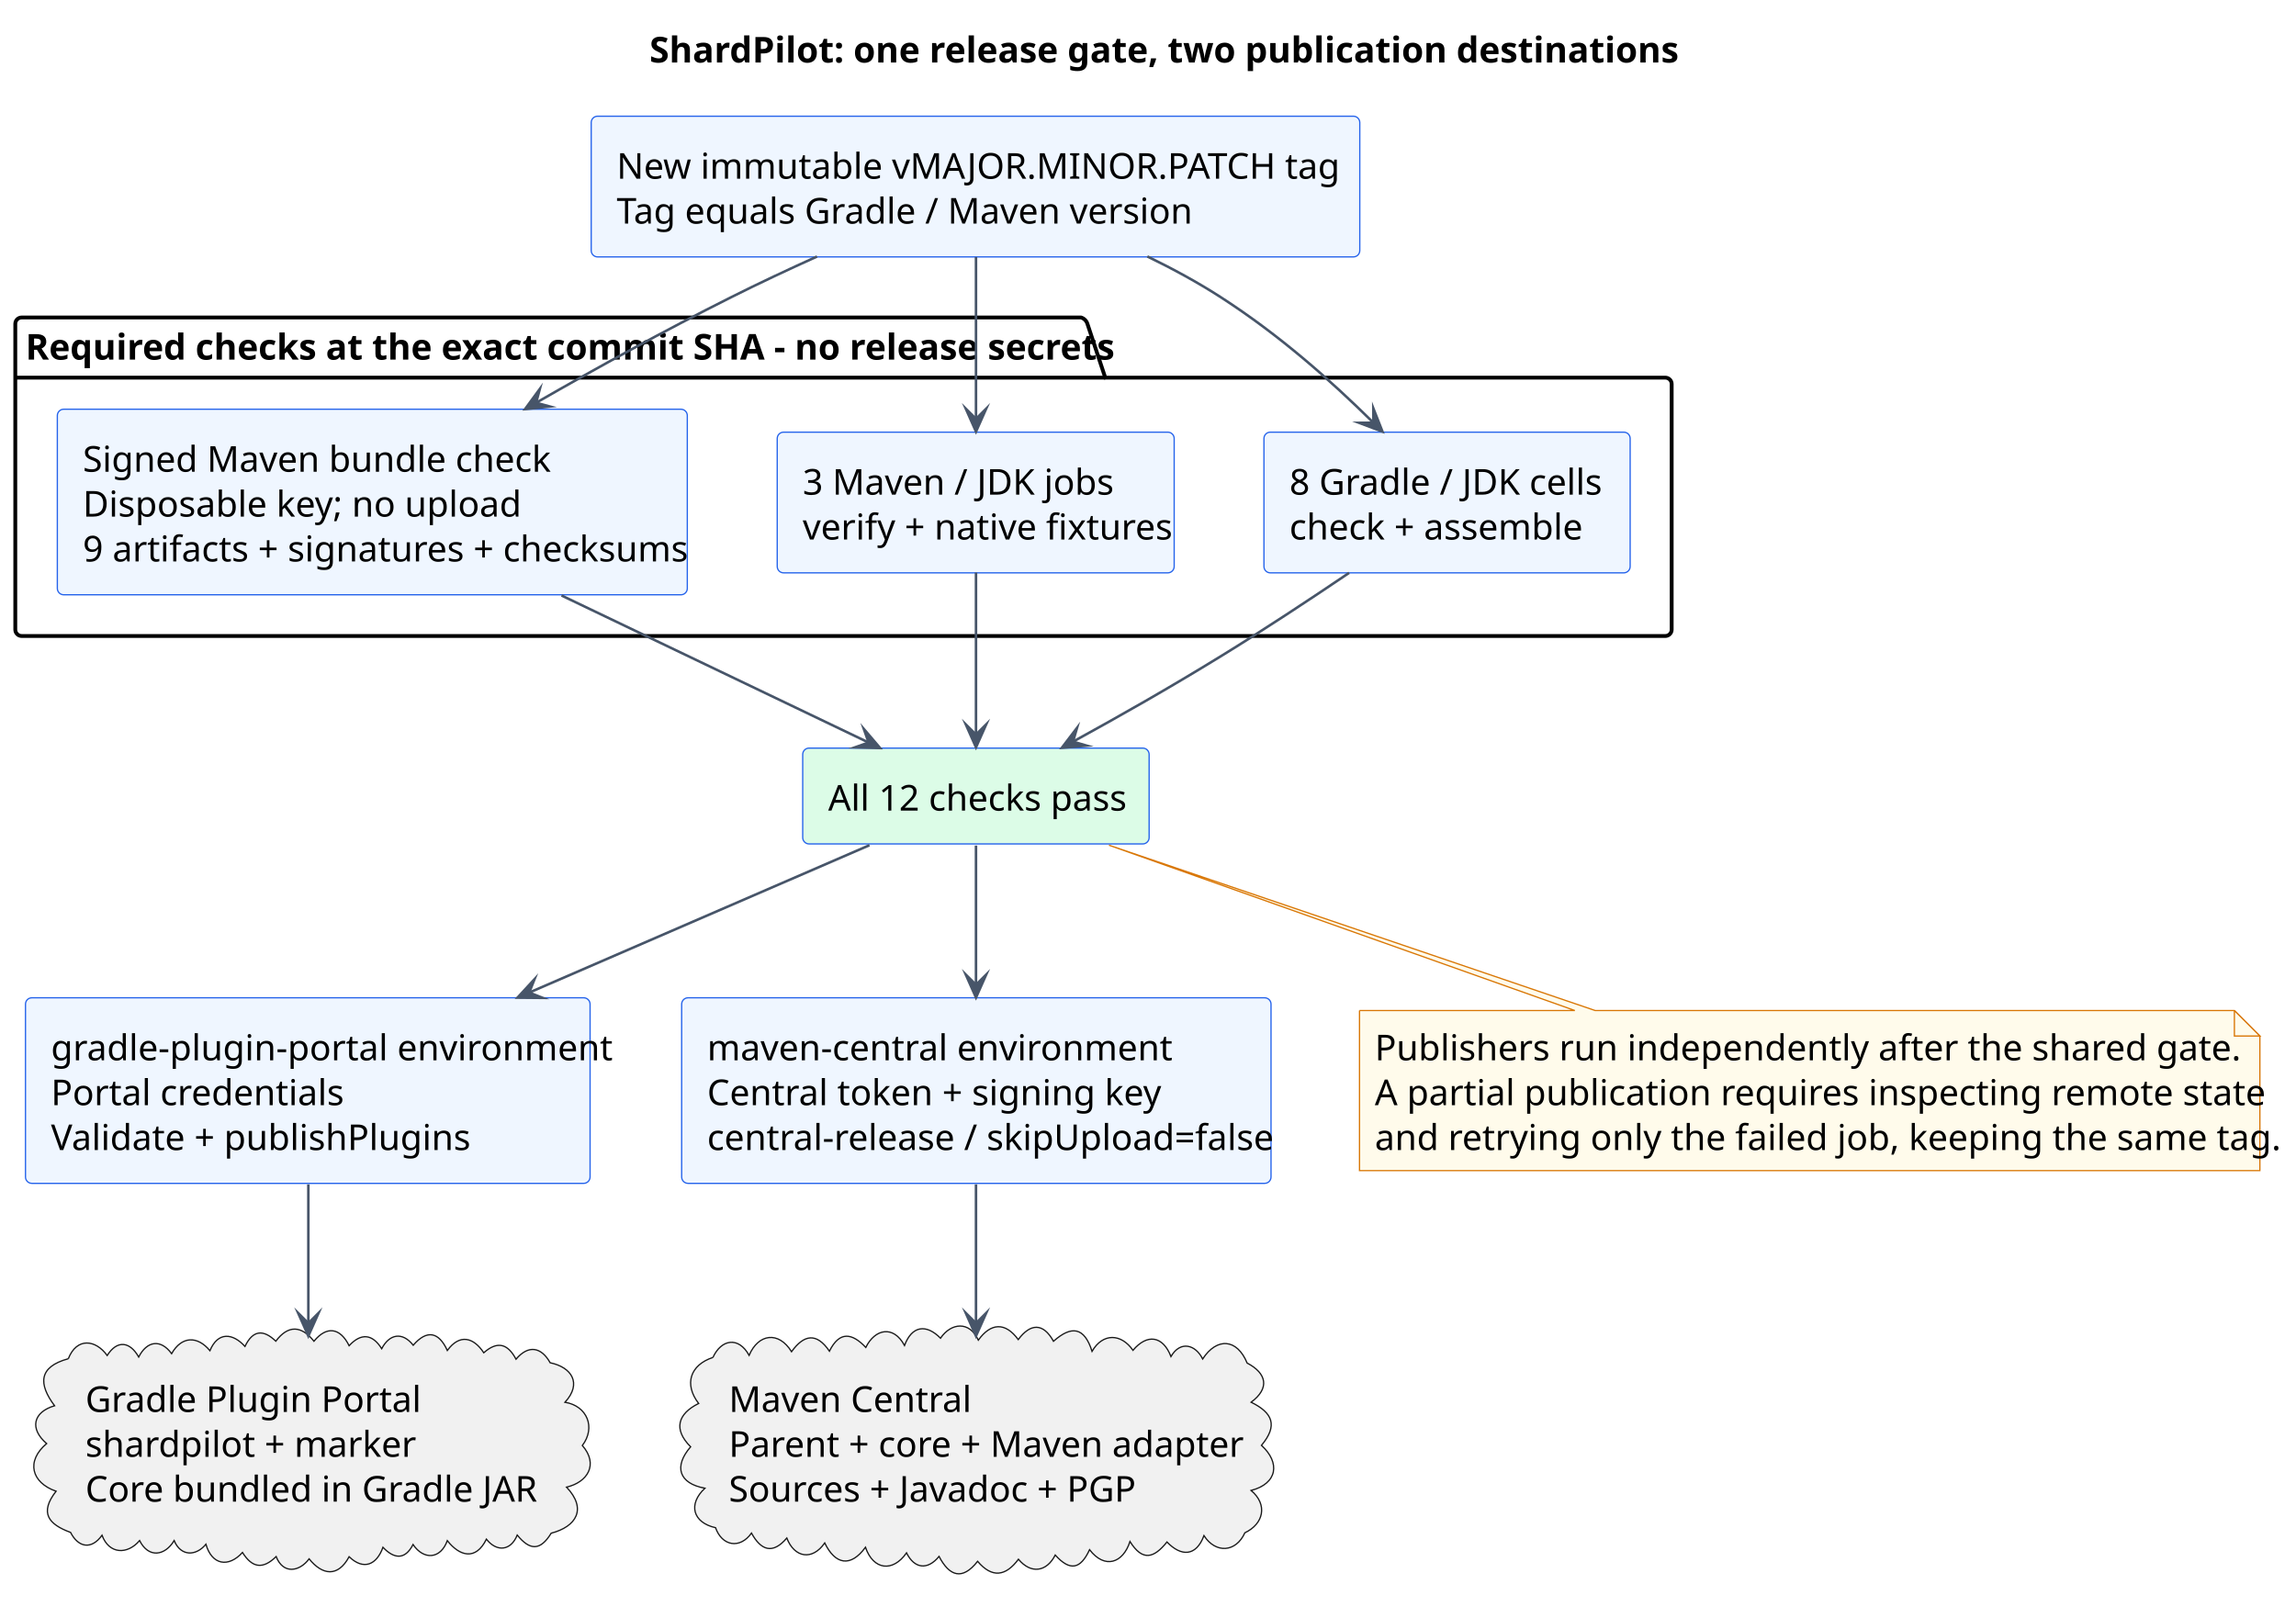
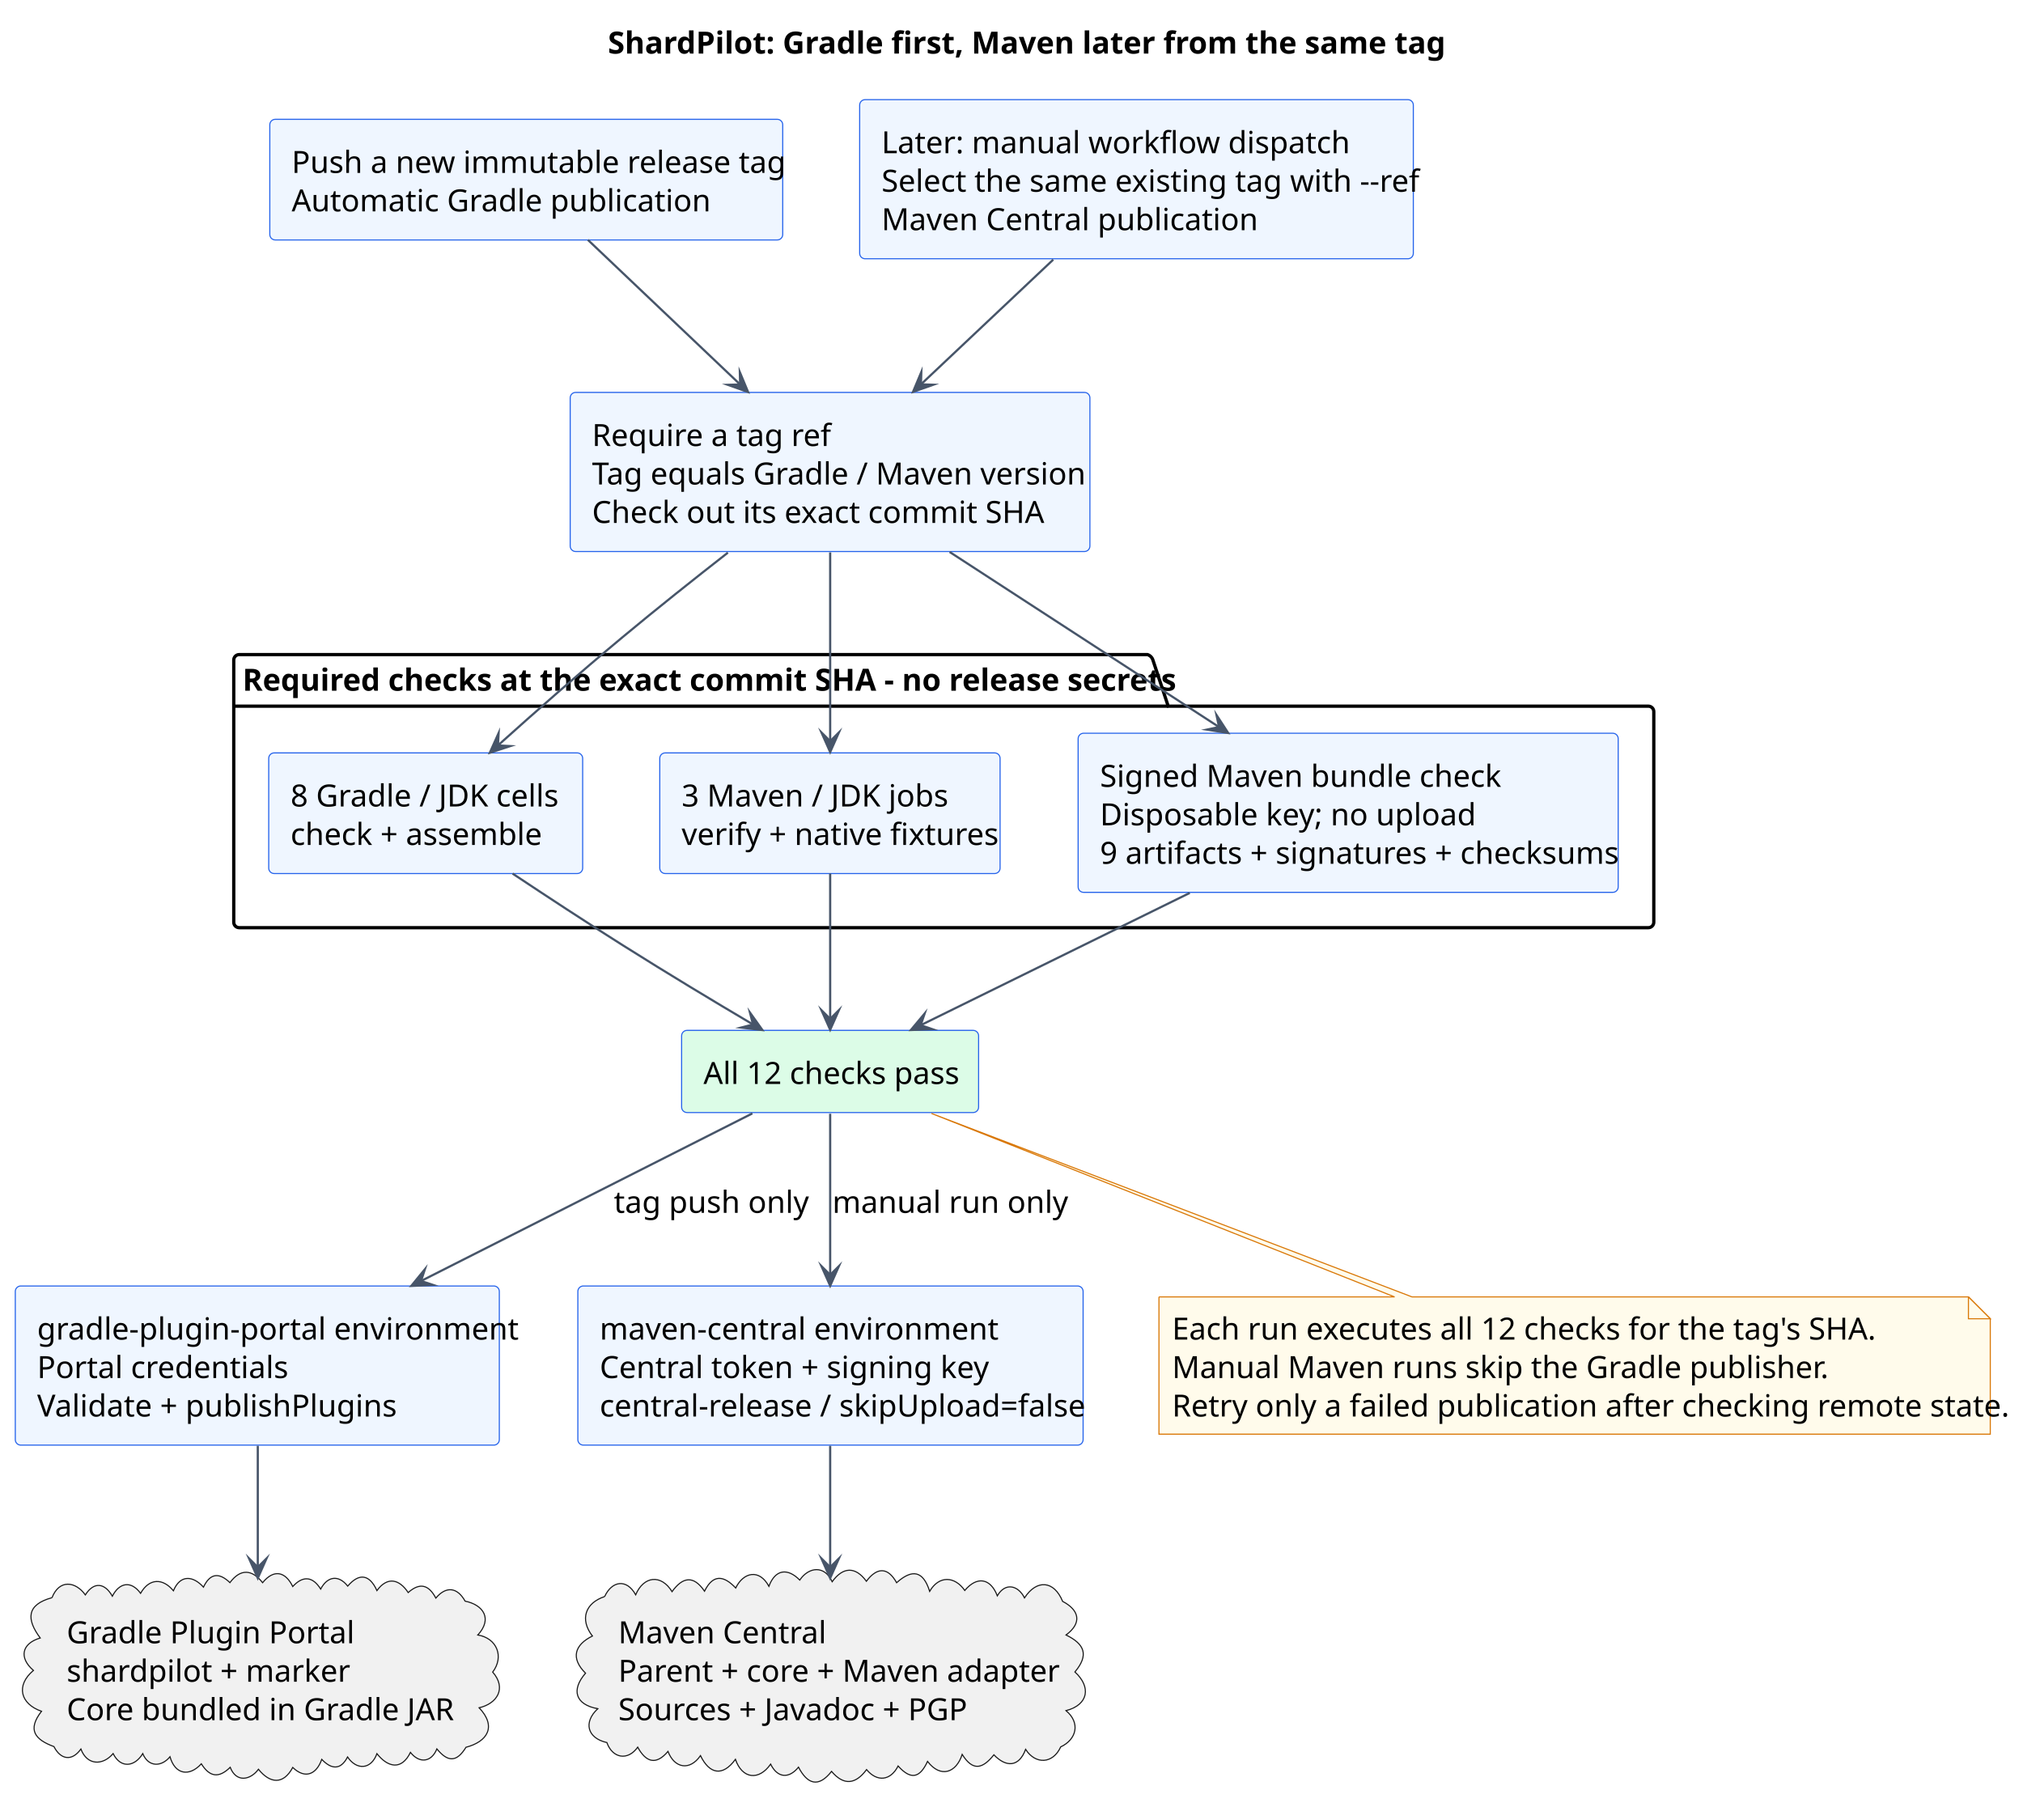
- <svg xmlns="http://www.w3.org/2000/svg" contentStyleType="text/css" height="635px" preserveAspectRatio="none" style="width:901px;height:635px;background:#FFFFFF;" version="1.1" viewBox="0 0 901 635" width="901px" zoomAndPan="magnify">
+ <svg xmlns="http://www.w3.org/2000/svg" contentStyleType="text/css" height="833px" preserveAspectRatio="none" style="width:926px;height:833px;background:#FFFFFF;" version="1.1" viewBox="0 0 926 833" width="926px" zoomAndPan="magnify">
  <defs />
  <g font-family="sans-serif">
    <g class="title">
-       <text fill="#000" font-size="14" font-weight="700" lengthAdjust="spacing" textLength="385.062" x="254.88" y="24.533">ShardPilot: one release gate, two publication destinations</text>
+       <text fill="#000" font-size="14" font-weight="700" lengthAdjust="spacing" textLength="362.537" x="278.243" y="24.533">ShardPilot: Gradle first, Maven later from the same tag</text>
    </g>
-     <g class="cluster" id="ent0002">
-       <path d="M8.5,124.609 L424.229,124.609 A3.75,3.75 0 0 1 426.729,127.109 L433.729,148.219 L653.5,148.219 A2.5,2.5 0 0 1 656,150.719 L656,247.109 A2.5,2.5 0 0 1 653.5,249.609 L8.5,249.609 A2.5,2.5 0 0 1 6,247.109 L6,127.109 A2.5,2.5 0 0 1 8.5,124.609" fill="none" style="stroke:#000;stroke-width:1.5;" />
-       <line style="stroke:#000;stroke-width:1.5;" x1="6" x2="433.729" y1="148.219" y2="148.219" />
-       <text fill="#000" font-size="14" font-weight="700" lengthAdjust="spacing" textLength="414.729" x="10" y="141.143">Required checks at the exact commit SHA - no release secrets</text>
+     <g class="cluster" id="ent0004">
+       <path d="M109.5,299.609 L525.229,299.609 A3.75,3.75 0 0 1 527.729,302.109 L534.729,323.219 L754.5,323.219 A2.5,2.5 0 0 1 757,325.719 L757,422.109 A2.5,2.5 0 0 1 754.5,424.609 L109.5,424.609 A2.5,2.5 0 0 1 107,422.109 L107,302.109 A2.5,2.5 0 0 1 109.5,299.609" fill="none" style="stroke:#000;stroke-width:1.5;" />
+       <line style="stroke:#000;stroke-width:1.5;" x1="107" x2="534.729" y1="323.219" y2="323.219" />
+       <text fill="#000" font-size="14" font-weight="700" lengthAdjust="spacing" textLength="414.729" x="111" y="316.143">Required checks at the exact commit SHA - no release secrets</text>
+     </g>
+     <g class="entity" id="ent0005">
+       <rect fill="#EFF6FF" height="55.219" rx="2.5" ry="2.5" style="stroke:#2563EB;stroke-width:0.5;" width="143.71" x="123" y="344.609" />
+       <text fill="#000" font-size="14" lengthAdjust="spacing" textLength="123.71" x="133" y="369.143">8 Gradle / JDK cells</text>
+       <text fill="#000" font-size="14" lengthAdjust="spacing" textLength="112.444" x="133" y="386.752">check + assemble</text>
+     </g>
+     <g class="entity" id="ent0006">
+       <rect fill="#EFF6FF" height="55.219" rx="2.5" ry="2.5" style="stroke:#2563EB;stroke-width:0.5;" width="155.775" x="302" y="344.609" />
+       <text fill="#000" font-size="14" lengthAdjust="spacing" textLength="121.386" x="312" y="369.143">3 Maven / JDK jobs</text>
+       <text fill="#000" font-size="14" lengthAdjust="spacing" textLength="135.775" x="312" y="386.752">verify + native fixtures</text>
+     </g>
+     <g class="entity" id="ent0007">
+       <rect fill="#EFF6FF" height="72.828" rx="2.5" ry="2.5" style="stroke:#2563EB;stroke-width:0.5;" width="247.213" x="493.5" y="335.609" />
+       <text fill="#000" font-size="14" lengthAdjust="spacing" textLength="175.896" x="503.5" y="360.143">Signed Maven bundle check</text>
+       <text fill="#000" font-size="14" lengthAdjust="spacing" textLength="164.22" x="503.5" y="377.752">Disposable key; no upload</text>
+       <text fill="#000" font-size="14" lengthAdjust="spacing" textLength="227.213" x="503.5" y="395.361">9 artifacts + signatures + checksums</text>
+     </g>
+     <g class="entity" id="ent0001">
+       <rect fill="#EFF6FF" height="55.219" rx="2.5" ry="2.5" style="stroke:#2563EB;stroke-width:0.5;" width="234.785" x="123.5" y="54.609" />
+       <text fill="#000" font-size="14" lengthAdjust="spacing" textLength="214.785" x="133.5" y="79.143">Push a new immutable release tag</text>
+       <text fill="#000" font-size="14" lengthAdjust="spacing" textLength="178.985" x="133.5" y="96.752">Automatic Gradle publication</text>
+     </g>
+     <g class="entity" id="ent0002">
+       <rect fill="#EFF6FF" height="72.828" rx="2.5" ry="2.5" style="stroke:#2563EB;stroke-width:0.5;" width="253.434" x="393.5" y="45.609" />
+       <text fill="#000" font-size="14" lengthAdjust="spacing" textLength="199.985" x="403.5" y="70.143">Later: manual workflow dispatch</text>
+       <text fill="#000" font-size="14" lengthAdjust="spacing" textLength="233.434" x="403.5" y="87.752">Select the same existing tag with --ref</text>
+       <text fill="#000" font-size="14" lengthAdjust="spacing" textLength="161.868" x="403.5" y="105.361">Maven Central publication</text>
    </g>
    <g class="entity" id="ent0003">
-       <rect fill="#EFF6FF" height="55.219" rx="2.5" ry="2.5" style="stroke:#2563EB;stroke-width:0.5;" width="143.71" x="496" y="169.609" />
-       <text fill="#000" font-size="14" lengthAdjust="spacing" textLength="123.71" x="506" y="194.143">8 Gradle / JDK cells</text>
-       <text fill="#000" font-size="14" lengthAdjust="spacing" textLength="112.444" x="506" y="211.752">check + assemble</text>
-     </g>
-     <g class="entity" id="ent0004">
-       <rect fill="#EFF6FF" height="55.219" rx="2.5" ry="2.5" style="stroke:#2563EB;stroke-width:0.5;" width="155.775" x="305" y="169.609" />
-       <text fill="#000" font-size="14" lengthAdjust="spacing" textLength="121.386" x="315" y="194.143">3 Maven / JDK jobs</text>
-       <text fill="#000" font-size="14" lengthAdjust="spacing" textLength="135.775" x="315" y="211.752">verify + native fixtures</text>
-     </g>
-     <g class="entity" id="ent0005">
-       <rect fill="#EFF6FF" height="72.828" rx="2.5" ry="2.5" style="stroke:#2563EB;stroke-width:0.5;" width="247.213" x="22.5" y="160.609" />
-       <text fill="#000" font-size="14" lengthAdjust="spacing" textLength="175.896" x="32.5" y="185.143">Signed Maven bundle check</text>
-       <text fill="#000" font-size="14" lengthAdjust="spacing" textLength="164.22" x="32.5" y="202.752">Disposable key; no upload</text>
-       <text fill="#000" font-size="14" lengthAdjust="spacing" textLength="227.213" x="32.5" y="220.361">9 artifacts + signatures + checksums</text>
-     </g>
-     <g class="entity" id="ent0001">
-       <rect fill="#EFF6FF" height="55.219" rx="2.5" ry="2.5" style="stroke:#2563EB;stroke-width:0.5;" width="301.606" x="232" y="45.609" />
-       <text fill="#000" font-size="14" lengthAdjust="spacing" textLength="281.606" x="242" y="70.143">New immutable vMAJOR.MINOR.PATCH tag</text>
-       <text fill="#000" font-size="14" lengthAdjust="spacing" textLength="217.889" x="242" y="87.752">Tag equals Gradle / Maven version</text>
-     </g>
-     <g class="entity" id="ent0006">
-       <rect fill="#DCFCE7" height="37.609" rx="2.5" ry="2.5" style="stroke:#2563EB;stroke-width:0.5;" width="135.944" x="315" y="293.609" />
-       <text fill="#000" font-size="14" lengthAdjust="spacing" textLength="115.944" x="325" y="318.143">All 12 checks pass</text>
-     </g>
-     <g class="entity" id="ent0007">
-       <rect fill="#EFF6FF" height="72.828" rx="2.5" ry="2.5" style="stroke:#2563EB;stroke-width:0.5;" width="221.558" x="10" y="391.609" />
-       <text fill="#000" font-size="14" lengthAdjust="spacing" textLength="201.558" x="20" y="416.143">gradle-plugin-portal environment</text>
-       <text fill="#000" font-size="14" lengthAdjust="spacing" textLength="108.165" x="20" y="433.752">Portal credentials</text>
-       <text fill="#000" font-size="14" lengthAdjust="spacing" textLength="156.83" x="20" y="451.361">Validate + publishPlugins</text>
+       <rect fill="#EFF6FF" height="72.828" rx="2.5" ry="2.5" style="stroke:#2563EB;stroke-width:0.5;" width="237.889" x="261" y="179.609" />
+       <text fill="#000" font-size="14" lengthAdjust="spacing" textLength="104.282" x="271" y="204.143">Require a tag ref</text>
+       <text fill="#000" font-size="14" lengthAdjust="spacing" textLength="217.889" x="271" y="221.752">Tag equals Gradle / Maven version</text>
+       <text fill="#000" font-size="14" lengthAdjust="spacing" textLength="199.951" x="271" y="239.361">Check out its exact commit SHA</text>
    </g>
    <g class="entity" id="ent0008">
-       <rect fill="#EFF6FF" height="72.828" rx="2.5" ry="2.5" style="stroke:#2563EB;stroke-width:0.5;" width="231.278" x="267.5" y="391.609" />
-       <text fill="#000" font-size="14" lengthAdjust="spacing" textLength="169.634" x="277.5" y="416.143">maven-central environment</text>
-       <text fill="#000" font-size="14" lengthAdjust="spacing" textLength="169.265" x="277.5" y="433.752">Central token + signing key</text>
-       <text fill="#000" font-size="14" lengthAdjust="spacing" textLength="211.278" x="277.5" y="451.361">central-release / skipUpload=false</text>
+       <rect fill="#DCFCE7" height="37.609" rx="2.5" ry="2.5" style="stroke:#2563EB;stroke-width:0.5;" width="135.944" x="312" y="471.609" />
+       <text fill="#000" font-size="14" lengthAdjust="spacing" textLength="115.944" x="322" y="496.143">All 12 checks pass</text>
    </g>
    <g class="entity" id="ent0009">
-       <path d="M26.807,533.267 C30.125,524.817 37.513,525.691 42.061,531.994 C46.057,525.715 51.022,526.565 54.426,532.589 C57.603,526.386 62.928,525.281 67.349,531.271 C71.278,524.364 77.445,524.174 82.377,530.096 C85.57,522.503 91.397,523.233 96.13,528.441 C99.189,522.043 103.273,521.597 108.234,526.383 C113.116,519.875 118.333,520.237 123.2,526.401 C128.32,520.149 133.561,521.194 137.001,528.157 C141.68,523.101 146.105,523.466 149.786,529.326 C152.83,523.53 157.889,522.57 162.159,527.971 C167.562,521.7 172.211,522.742 175.537,530.021 C180.386,523.409 185.793,524.817 189.841,530.921 C195.251,526.15 199.258,527.384 202.499,533.453 C207.29,527.783 212.356,528.539 215.897,534.851 C224.289,536.568 228.528,542.927 221.717,550.351 C230.438,551.782 233.874,560.246 228.525,567.321 C235.019,574.788 230.523,581.772 222.324,583.665 C230.443,592.247 226.165,599.161 216.297,601.747 C212.019,608.705 207.978,608.6 202.975,602.486 C200.438,608.746 194.919,609.195 190.877,604.088 C186.669,612.678 180.303,610.72 175.539,604.67 C172.867,611.985 166.285,612.372 162.09,606.188 C158.843,612.478 154.523,611.742 150.283,607.277 C147.893,613.991 142.82,616.561 137.002,610.98 C132.588,619.154 126.489,618.241 121.305,611.807 C117.637,616.765 111.197,618.093 108.362,610.919 C103.137,616.025 99.014,615.412 95.154,609.311 C89.628,615.364 83.138,614.233 80.805,606.085 C76.913,610.801 70.962,610.933 68.341,604.646 C64.76,610.592 58.354,611.712 54.779,604.638 C50.089,610.169 42.872,610.143 40.03,602.558 C35.902,608.329 30.749,607.418 27.692,601.435 C19.074,598.257 15.349,593.827 21.999,585.272 C12.314,581.897 10.105,573.475 18.3,566.564 C11.609,560.82 12.841,554.266 21.41,551.718 C15.073,543.221 15.031,536.466 26.807,533.267" fill="#F1F1F1" style="stroke:#181818;stroke-width:0.5;" />
-       <text fill="#000" font-size="14" lengthAdjust="spacing" textLength="125.289" x="33.5" y="554.143">Gradle Plugin Portal</text>
-       <text fill="#000" font-size="14" lengthAdjust="spacing" textLength="120.217" x="33.5" y="571.752">shardpilot + marker</text>
-       <text fill="#000" font-size="14" lengthAdjust="spacing" textLength="175.096" x="33.5" y="589.361">Core bundled in Gradle JAR</text>
+       <rect fill="#EFF6FF" height="72.828" rx="2.5" ry="2.5" style="stroke:#2563EB;stroke-width:0.5;" width="221.558" x="7" y="588.609" />
+       <text fill="#000" font-size="14" lengthAdjust="spacing" textLength="201.558" x="17" y="613.143">gradle-plugin-portal environment</text>
+       <text fill="#000" font-size="14" lengthAdjust="spacing" textLength="108.165" x="17" y="630.752">Portal credentials</text>
+       <text fill="#000" font-size="14" lengthAdjust="spacing" textLength="156.83" x="17" y="648.361">Validate + publishPlugins</text>
    </g>
    <g class="entity" id="ent0010">
-       <path d="M279.77,532.757 C283.061,525.587 289.825,524.413 293.966,531.935 C297.607,523.419 305.542,522.308 310.62,530.502 C315.485,523.765 320.42,522.873 325.482,530.295 C329.471,522.301 334.363,523.139 339.756,528.831 C343.336,521.545 350.592,519.964 354.951,528.06 C357.851,520.306 363.455,519.507 369.073,525.207 C373.216,519.111 380.467,518.331 383.917,525.958 C388.831,519.162 394.485,518.806 399.582,525.749 C404.328,519.399 409.325,519.028 413.413,526.412 C420.544,520.065 425.542,520.862 428.543,530.357 C432.813,523.041 439.995,523.346 444.608,529.962 C450.182,523.336 456.358,524.256 459.508,532.407 C463.227,526.039 469.147,527.713 471.948,533.357 C477.575,524.769 485.45,525.354 489.404,534.963 C497.04,538.951 498.423,544.815 490.971,550.341 C499.491,554.522 501.525,559.492 495.025,567.27 C502.493,574.068 501.338,582.268 490.965,584.976 C497.592,590.512 495.878,598.107 488.516,601.579 C484.993,609.358 477.022,609.782 472.463,602.7 C469.349,611.006 463.463,610.937 457.94,605.19 C452.812,611.568 448.385,612.912 443.429,605.016 C440.696,613.47 433.583,615.998 427.568,608.224 C423.977,615.952 419.89,616.732 414.102,610.316 C410.665,617.044 404.53,617.806 399.66,611.962 C394.659,618.678 389.323,619.471 383.634,612.784 C377.601,620.445 372.57,618.611 368.5,610.857 C364.09,616.275 358.87,615.809 355.745,609.463 C350.367,617.164 342.738,616.263 339.628,607.273 C333.761,615.305 327.751,614.056 323.638,605.575 C318.726,612.642 311.758,611.391 308.758,603.653 C303.177,610.202 298.609,608.47 294.903,601.702 C290.33,608.111 283.334,606.774 280.796,599.591 C271.82,597.572 269.923,590.347 276.614,584.099 C266.362,582.218 264.321,575.543 271.019,567.832 C264.125,560.976 265.965,554.888 274.165,550.825 C268.337,543.271 270.81,535.723 279.77,532.757" fill="#F1F1F1" style="stroke:#181818;stroke-width:0.5;" />
-       <text fill="#000" font-size="14" lengthAdjust="spacing" textLength="91.041" x="286" y="554.143">Maven Central</text>
-       <text fill="#000" font-size="14" lengthAdjust="spacing" textLength="193.785" x="286" y="571.752">Parent + core + Maven adapter</text>
-       <text fill="#000" font-size="14" lengthAdjust="spacing" textLength="164.979" x="286" y="589.361">Sources + Javadoc + PGP</text>
+       <rect fill="#EFF6FF" height="72.828" rx="2.5" ry="2.5" style="stroke:#2563EB;stroke-width:0.5;" width="231.278" x="264.5" y="588.609" />
+       <text fill="#000" font-size="14" lengthAdjust="spacing" textLength="169.634" x="274.5" y="613.143">maven-central environment</text>
+       <text fill="#000" font-size="14" lengthAdjust="spacing" textLength="169.265" x="274.5" y="630.752">Central token + signing key</text>
+       <text fill="#000" font-size="14" lengthAdjust="spacing" textLength="211.278" x="274.5" y="648.361">central-release / skipUpload=false</text>
    </g>
-     <g class="entity" id="ent0022">
-       <path d="M533.5,396.609 L533.5,459.438 A0,0 0 0 0 533.5,459.438 L886.822,459.438 A0,0 0 0 0 886.822,459.438 L886.822,406.609 L876.822,396.609 L625.99,396.609 L435.18,331.719 L617.99,396.609 L533.5,396.609 A0,0 0 0 0 533.5,396.609" fill="#FFFBEB" style="stroke:#D97706;stroke-width:0.5;" />
-       <path d="M876.822,396.609 L876.822,406.609 L886.822,406.609 L876.822,396.609" fill="#FFFBEB" style="stroke:#D97706;stroke-width:0.5;" />
-       <text fill="#000" font-size="14" lengthAdjust="spacing" textLength="317.543" x="539.5" y="416.143">Publishers run independently after the shared gate.</text>
-       <text fill="#000" font-size="14" lengthAdjust="spacing" textLength="325.288" x="539.5" y="433.752">A partial publication requires inspecting remote state</text>
-       <text fill="#000" font-size="14" lengthAdjust="spacing" textLength="332.322" x="539.5" y="451.361">and retrying only the failed job, keeping the same tag.</text>
+     <g class="entity" id="ent0011">
+       <path d="M23.807,731.267 C27.125,722.817 34.513,723.691 39.061,729.994 C43.057,723.715 48.022,724.565 51.426,730.589 C54.603,724.386 59.928,723.281 64.349,729.271 C68.278,722.364 74.445,722.174 79.377,728.096 C82.57,720.503 88.397,721.233 93.13,726.441 C96.189,720.043 100.273,719.597 105.234,724.383 C110.116,717.875 115.333,718.237 120.2,724.401 C125.32,718.149 130.561,719.194 134.001,726.157 C138.68,721.101 143.105,721.466 146.786,727.326 C149.83,721.53 154.889,720.57 159.159,725.971 C164.562,719.7 169.211,720.742 172.537,728.021 C177.386,721.409 182.793,722.817 186.841,728.921 C192.251,724.15 196.258,725.384 199.499,731.453 C204.29,725.783 209.356,726.539 212.897,732.851 C221.289,734.568 225.528,740.927 218.717,748.351 C227.438,749.782 230.874,758.246 225.525,765.321 C232.019,772.788 227.523,779.772 219.324,781.665 C227.443,790.247 223.165,797.161 213.297,799.747 C209.019,806.705 204.978,806.6 199.975,800.486 C197.438,806.746 191.919,807.195 187.877,802.088 C183.669,810.678 177.303,808.72 172.539,802.67 C169.867,809.985 163.285,810.372 159.09,804.188 C155.843,810.478 151.523,809.742 147.283,805.277 C144.893,811.991 139.82,814.561 134.002,808.98 C129.588,817.154 123.489,816.241 118.305,809.807 C114.637,814.765 108.197,816.093 105.362,808.919 C100.137,814.025 96.014,813.412 92.154,807.311 C86.628,813.364 80.138,812.233 77.805,804.085 C73.913,808.801 67.962,808.933 65.341,802.646 C61.76,808.592 55.354,809.712 51.779,802.638 C47.089,808.169 39.872,808.143 37.03,800.558 C32.902,806.329 27.749,805.418 24.692,799.435 C16.074,796.257 12.349,791.827 18.999,783.272 C9.314,779.897 7.105,771.475 15.3,764.564 C8.609,758.82 9.841,752.266 18.41,749.718 C12.073,741.221 12.031,734.466 23.807,731.267" fill="#F1F1F1" style="stroke:#181818;stroke-width:0.5;" />
+       <text fill="#000" font-size="14" lengthAdjust="spacing" textLength="125.289" x="30.5" y="752.143">Gradle Plugin Portal</text>
+       <text fill="#000" font-size="14" lengthAdjust="spacing" textLength="120.217" x="30.5" y="769.752">shardpilot + marker</text>
+       <text fill="#000" font-size="14" lengthAdjust="spacing" textLength="175.096" x="30.5" y="787.361">Core bundled in Gradle JAR</text>
    </g>
-     <g class="link" id="lnk11">
-       <path d="M450.25,100.649 C460.16,105.469 470.04,110.829 479,116.609 C502.33,131.659 522.06,149.228 538.96,165.898" fill="none" id="tag-to-gradleChecks" style="stroke:#475569;stroke-width:1;" />
-       <polygon fill="#475569" points="542.52,169.409,538.922,160.241,538.96,165.898,533.304,165.937,542.52,169.409" style="stroke:#475569;stroke-width:1;stroke-linejoin:miter;stroke-miterlimit:10;" />
+     <g class="entity" id="ent0012">
+       <path d="M276.77,730.757 C280.061,723.587 286.825,722.413 290.966,729.935 C294.607,721.419 302.542,720.308 307.62,728.502 C312.485,721.765 317.42,720.873 322.482,728.295 C326.471,720.301 331.363,721.139 336.756,726.831 C340.336,719.545 347.592,717.964 351.951,726.06 C354.851,718.306 360.455,717.507 366.073,723.207 C370.216,717.111 377.467,716.331 380.917,723.958 C385.831,717.162 391.485,716.806 396.582,723.749 C401.328,717.399 406.325,717.028 410.413,724.412 C417.544,718.065 422.542,718.862 425.543,728.357 C429.813,721.041 436.995,721.346 441.608,727.962 C447.182,721.336 453.358,722.256 456.508,730.407 C460.227,724.039 466.147,725.713 468.948,731.357 C474.575,722.769 482.45,723.354 486.404,732.963 C494.04,736.951 495.423,742.815 487.971,748.341 C496.491,752.522 498.525,757.492 492.025,765.27 C499.493,772.068 498.338,780.268 487.965,782.976 C494.592,788.512 492.878,796.107 485.516,799.579 C481.993,807.358 474.022,807.782 469.463,800.7 C466.349,809.006 460.463,808.937 454.94,803.19 C449.812,809.568 445.385,810.912 440.429,803.016 C437.696,811.47 430.583,813.998 424.568,806.224 C420.977,813.952 416.89,814.732 411.102,808.316 C407.665,815.044 401.53,815.806 396.66,809.962 C391.659,816.678 386.323,817.471 380.634,810.784 C374.601,818.445 369.57,816.611 365.5,808.857 C361.09,814.275 355.87,813.809 352.745,807.463 C347.367,815.164 339.738,814.263 336.628,805.273 C330.761,813.305 324.751,812.056 320.638,803.575 C315.726,810.642 308.758,809.391 305.758,801.653 C300.177,808.202 295.609,806.47 291.903,799.702 C287.33,806.111 280.334,804.774 277.796,797.591 C268.82,795.572 266.923,788.347 273.614,782.099 C263.362,780.218 261.321,773.543 268.019,765.832 C261.125,758.976 262.965,752.888 271.165,748.825 C265.337,741.271 267.81,733.723 276.77,730.757" fill="#F1F1F1" style="stroke:#181818;stroke-width:0.5;" />
+       <text fill="#000" font-size="14" lengthAdjust="spacing" textLength="91.041" x="283" y="752.143">Maven Central</text>
+       <text fill="#000" font-size="14" lengthAdjust="spacing" textLength="193.785" x="283" y="769.752">Parent + core + Maven adapter</text>
+       <text fill="#000" font-size="14" lengthAdjust="spacing" textLength="164.979" x="283" y="787.361">Sources + Javadoc + PGP</text>
    </g>
-     <g class="link" id="lnk12">
-       <path d="M383,100.879 C383,121.219 383,144.069 383,164.399" fill="none" id="tag-to-mavenChecks" style="stroke:#475569;stroke-width:1;" />
-       <polygon fill="#475569" points="383,169.399,387,160.399,383,164.399,379,160.399,383,169.399" style="stroke:#475569;stroke-width:1;stroke-linejoin:miter;stroke-miterlimit:10;" />
+     <g class="entity" id="ent0026">
+       <path d="M530.5,593.609 L530.5,656.438 A0,0 0 0 0 530.5,656.438 L911.022,656.438 A0,0 0 0 0 911.022,656.438 L911.022,603.609 L901.022,593.609 L646.36,593.609 L426.34,509.619 L638.36,593.609 L530.5,593.609 A0,0 0 0 0 530.5,593.609" fill="#FFFBEB" style="stroke:#D97706;stroke-width:0.5;" />
+       <path d="M901.022,593.609 L901.022,603.609 L911.022,603.609 L901.022,593.609" fill="#FFFBEB" style="stroke:#D97706;stroke-width:0.5;" />
+       <text fill="#000" font-size="14" lengthAdjust="spacing" textLength="313.947" x="536.5" y="613.143">Each run executes all 12 checks for the tag's SHA.</text>
+       <text fill="#000" font-size="14" lengthAdjust="spacing" textLength="285.592" x="536.5" y="630.752">Manual Maven runs skip the Gradle publisher.</text>
+       <text fill="#000" font-size="14" lengthAdjust="spacing" textLength="359.522" x="536.5" y="648.361">Retry only a failed publication after checking remote state.</text>
    </g>
    <g class="link" id="lnk13">
-       <path d="M320.62,100.679 C309.34,105.779 297.75,111.209 287,116.609 C260,130.159 235.146,143.86 210.376,158.08" fill="none" id="tag-to-bundle" style="stroke:#475569;stroke-width:1;" />
-       <polygon fill="#475569" points="206.04,160.569,215.837,159.558,210.376,158.08,211.854,152.62,206.04,160.569" style="stroke:#475569;stroke-width:1;stroke-linejoin:miter;stroke-miterlimit:10;" />
+       <path d="M269.13,109.819 C290.23,129.859 315.705,154.056 338.795,175.986" fill="none" id="tag-to-validate" style="stroke:#475569;stroke-width:1;" />
+       <polygon fill="#475569" points="342.42,179.429,338.649,170.331,338.795,175.986,333.14,176.132,342.42,179.429" style="stroke:#475569;stroke-width:1;stroke-linejoin:miter;stroke-miterlimit:10;" />
    </g>
    <g class="link" id="lnk14">
-       <path d="M529.43,224.829 C513.93,235.319 495.79,247.299 479,257.609 C458.63,270.119 439.653,280.883 421.073,291.083" fill="none" id="gradleChecks-to-gate" style="stroke:#475569;stroke-width:1;" />
-       <polygon fill="#475569" points="416.69,293.489,426.504,292.665,421.073,291.083,422.654,285.652,416.69,293.489" style="stroke:#475569;stroke-width:1;stroke-linejoin:miter;stroke-miterlimit:10;" />
+       <path d="M482.11,118.829 C462.19,137.609 441.477,157.139 421.557,175.929" fill="none" id="manual-to-validate" style="stroke:#475569;stroke-width:1;" />
+       <polygon fill="#475569" points="417.92,179.359,427.212,176.094,421.557,175.929,421.722,170.274,417.92,179.359" style="stroke:#475569;stroke-width:1;stroke-linejoin:miter;stroke-miterlimit:10;" />
    </g>
    <g class="link" id="lnk15">
-       <path d="M383,224.719 C383,245.819 383,269.749 383,288.309" fill="none" id="mavenChecks-to-gate" style="stroke:#475569;stroke-width:1;" />
-       <polygon fill="#475569" points="383,293.309,387,284.309,383,288.309,379,284.309,383,293.309" style="stroke:#475569;stroke-width:1;stroke-linejoin:miter;stroke-miterlimit:10;" />
+       <path d="M333.18,252.949 C317.69,265.039 300.46,278.739 285,291.609 C264.33,308.819 245.359,325.528 227.929,341.188" fill="none" id="validate-to-gradleChecks" style="stroke:#475569;stroke-width:1;" />
+       <polygon fill="#475569" points="224.21,344.529,233.578,341.49,227.929,341.188,228.231,335.539,224.21,344.529" style="stroke:#475569;stroke-width:1;stroke-linejoin:miter;stroke-miterlimit:10;" />
    </g>
    <g class="link" id="lnk16">
-       <path d="M220.34,233.709 C261.88,253.599 307.361,275.379 340.861,291.429" fill="none" id="bundle-to-gate" style="stroke:#475569;stroke-width:1;" />
-       <polygon fill="#475569" points="345.37,293.589,338.982,286.093,340.861,291.429,335.525,293.308,345.37,293.589" style="stroke:#475569;stroke-width:1;stroke-linejoin:miter;stroke-miterlimit:10;" />
+       <path d="M380,252.829 C380,280.729 380,313.889 380,339.239" fill="none" id="validate-to-mavenChecks" style="stroke:#475569;stroke-width:1;" />
+       <polygon fill="#475569" points="380,344.239,384,335.239,380,339.239,376,335.239,380,344.239" style="stroke:#475569;stroke-width:1;stroke-linejoin:miter;stroke-miterlimit:10;" />
    </g>
    <g class="link" id="lnk17">
-       <path d="M341.2,331.719 C304.14,347.769 253.538,369.692 207.678,389.562" fill="none" id="gate-to-gradlePublish" style="stroke:#475569;stroke-width:1;" />
-       <polygon fill="#475569" points="203.09,391.549,212.938,391.642,207.678,389.562,209.758,384.301,203.09,391.549" style="stroke:#475569;stroke-width:1;stroke-linejoin:miter;stroke-miterlimit:10;" />
+       <path d="M434.67,252.629 C472.95,277.509 519.698,307.885 557.998,332.775" fill="none" id="validate-to-bundle" style="stroke:#475569;stroke-width:1;" />
+       <polygon fill="#475569" points="562.19,335.499,556.823,327.241,557.998,332.775,552.464,333.949,562.19,335.499" style="stroke:#475569;stroke-width:1;stroke-linejoin:miter;stroke-miterlimit:10;" />
    </g>
    <g class="link" id="lnk18">
-       <path d="M383,331.849 C383,347.889 383,366.699 383,386.509" fill="none" id="gate-to-mavenPublish" style="stroke:#475569;stroke-width:1;" />
-       <polygon fill="#475569" points="383,391.509,387,382.509,383,386.509,379,382.509,383,391.509" style="stroke:#475569;stroke-width:1;stroke-linejoin:miter;stroke-miterlimit:10;" />
+       <path d="M234.63,399.849 C250.23,410.229 268.36,422.119 285,432.609 C306.15,445.939 326.016,457.884 344.686,468.924" fill="none" id="gradleChecks-to-gate" style="stroke:#475569;stroke-width:1;" />
+       <polygon fill="#475569" points="348.99,471.469,343.279,463.445,344.686,468.924,339.207,470.332,348.99,471.469" style="stroke:#475569;stroke-width:1;stroke-linejoin:miter;stroke-miterlimit:10;" />
    </g>
    <g class="link" id="lnk19">
-       <path d="M121,464.839 C121,483.099 121,500.399 121,519.329" fill="none" id="gradlePublish-to-portal" style="stroke:#475569;stroke-width:1;" />
-       <polygon fill="#475569" points="121,524.329,125,515.329,121,519.329,117,515.329,121,524.329" style="stroke:#475569;stroke-width:1;stroke-linejoin:miter;stroke-miterlimit:10;" />
+       <path d="M380,399.839 C380,421.739 380,447.139 380,466.349" fill="none" id="mavenChecks-to-gate" style="stroke:#475569;stroke-width:1;" />
+       <polygon fill="#475569" points="380,471.349,384,462.349,380,466.349,376,462.349,380,471.349" style="stroke:#475569;stroke-width:1;stroke-linejoin:miter;stroke-miterlimit:10;" />
    </g>
    <g class="link" id="lnk20">
-       <path d="M383,464.839 C383,483.099 383,500.399 383,519.329" fill="none" id="mavenPublish-to-central" style="stroke:#475569;stroke-width:1;" />
-       <polygon fill="#475569" points="383,524.329,387,515.329,383,519.329,379,515.329,383,524.329" style="stroke:#475569;stroke-width:1;stroke-linejoin:miter;stroke-miterlimit:10;" />
+       <path d="M544.6,408.699 C502.4,429.439 455.447,452.524 421.427,469.244" fill="none" id="bundle-to-gate" style="stroke:#475569;stroke-width:1;" />
+       <polygon fill="#475569" points="416.94,471.449,426.782,471.069,421.427,469.244,423.253,463.89,416.94,471.449" style="stroke:#475569;stroke-width:1;stroke-linejoin:miter;stroke-miterlimit:10;" />
+     </g>
+     <g class="link" id="lnk21">
+       <path d="M344.39,509.619 C304.45,529.819 243.122,560.833 192.722,586.323" fill="none" id="gate-to-gradlePublish" style="stroke:#475569;stroke-width:1;" />
+       <polygon fill="#475569" points="188.26,588.579,198.097,588.087,192.722,586.323,194.486,580.948,188.26,588.579" style="stroke:#475569;stroke-width:1;stroke-linejoin:miter;stroke-miterlimit:10;" />
+       <text fill="#000" font-size="14" lengthAdjust="spacing" textLength="83.282" x="281" y="555.143">tag push only</text>
+     </g>
+     <g class="link" id="lnk22">
+       <path d="M380,509.759 C380,529.959 380,558.099 380,583.519" fill="none" id="gate-to-mavenPublish" style="stroke:#475569;stroke-width:1;" />
+       <polygon fill="#475569" points="380,588.519,384,579.519,380,583.519,376,579.519,380,588.519" style="stroke:#475569;stroke-width:1;stroke-linejoin:miter;stroke-miterlimit:10;" />
+       <text fill="#000" font-size="14" lengthAdjust="spacing" textLength="99.613" x="381" y="555.143">manual run only</text>
+     </g>
+     <g class="link" id="lnk23">
+       <path d="M118,661.749 C118,680.299 118,698.069 118,717.319" fill="none" id="gradlePublish-to-portal" style="stroke:#475569;stroke-width:1;" />
+       <polygon fill="#475569" points="118,722.319,122,713.319,118,717.319,114,713.319,118,722.319" style="stroke:#475569;stroke-width:1;stroke-linejoin:miter;stroke-miterlimit:10;" />
+     </g>
+     <g class="link" id="lnk24">
+       <path d="M380,661.749 C380,680.299 380,698.069 380,717.319" fill="none" id="mavenPublish-to-central" style="stroke:#475569;stroke-width:1;" />
+       <polygon fill="#475569" points="380,722.319,384,713.319,380,717.319,376,713.319,380,722.319" style="stroke:#475569;stroke-width:1;stroke-linejoin:miter;stroke-miterlimit:10;" />
    </g>
  </g>
</svg>
